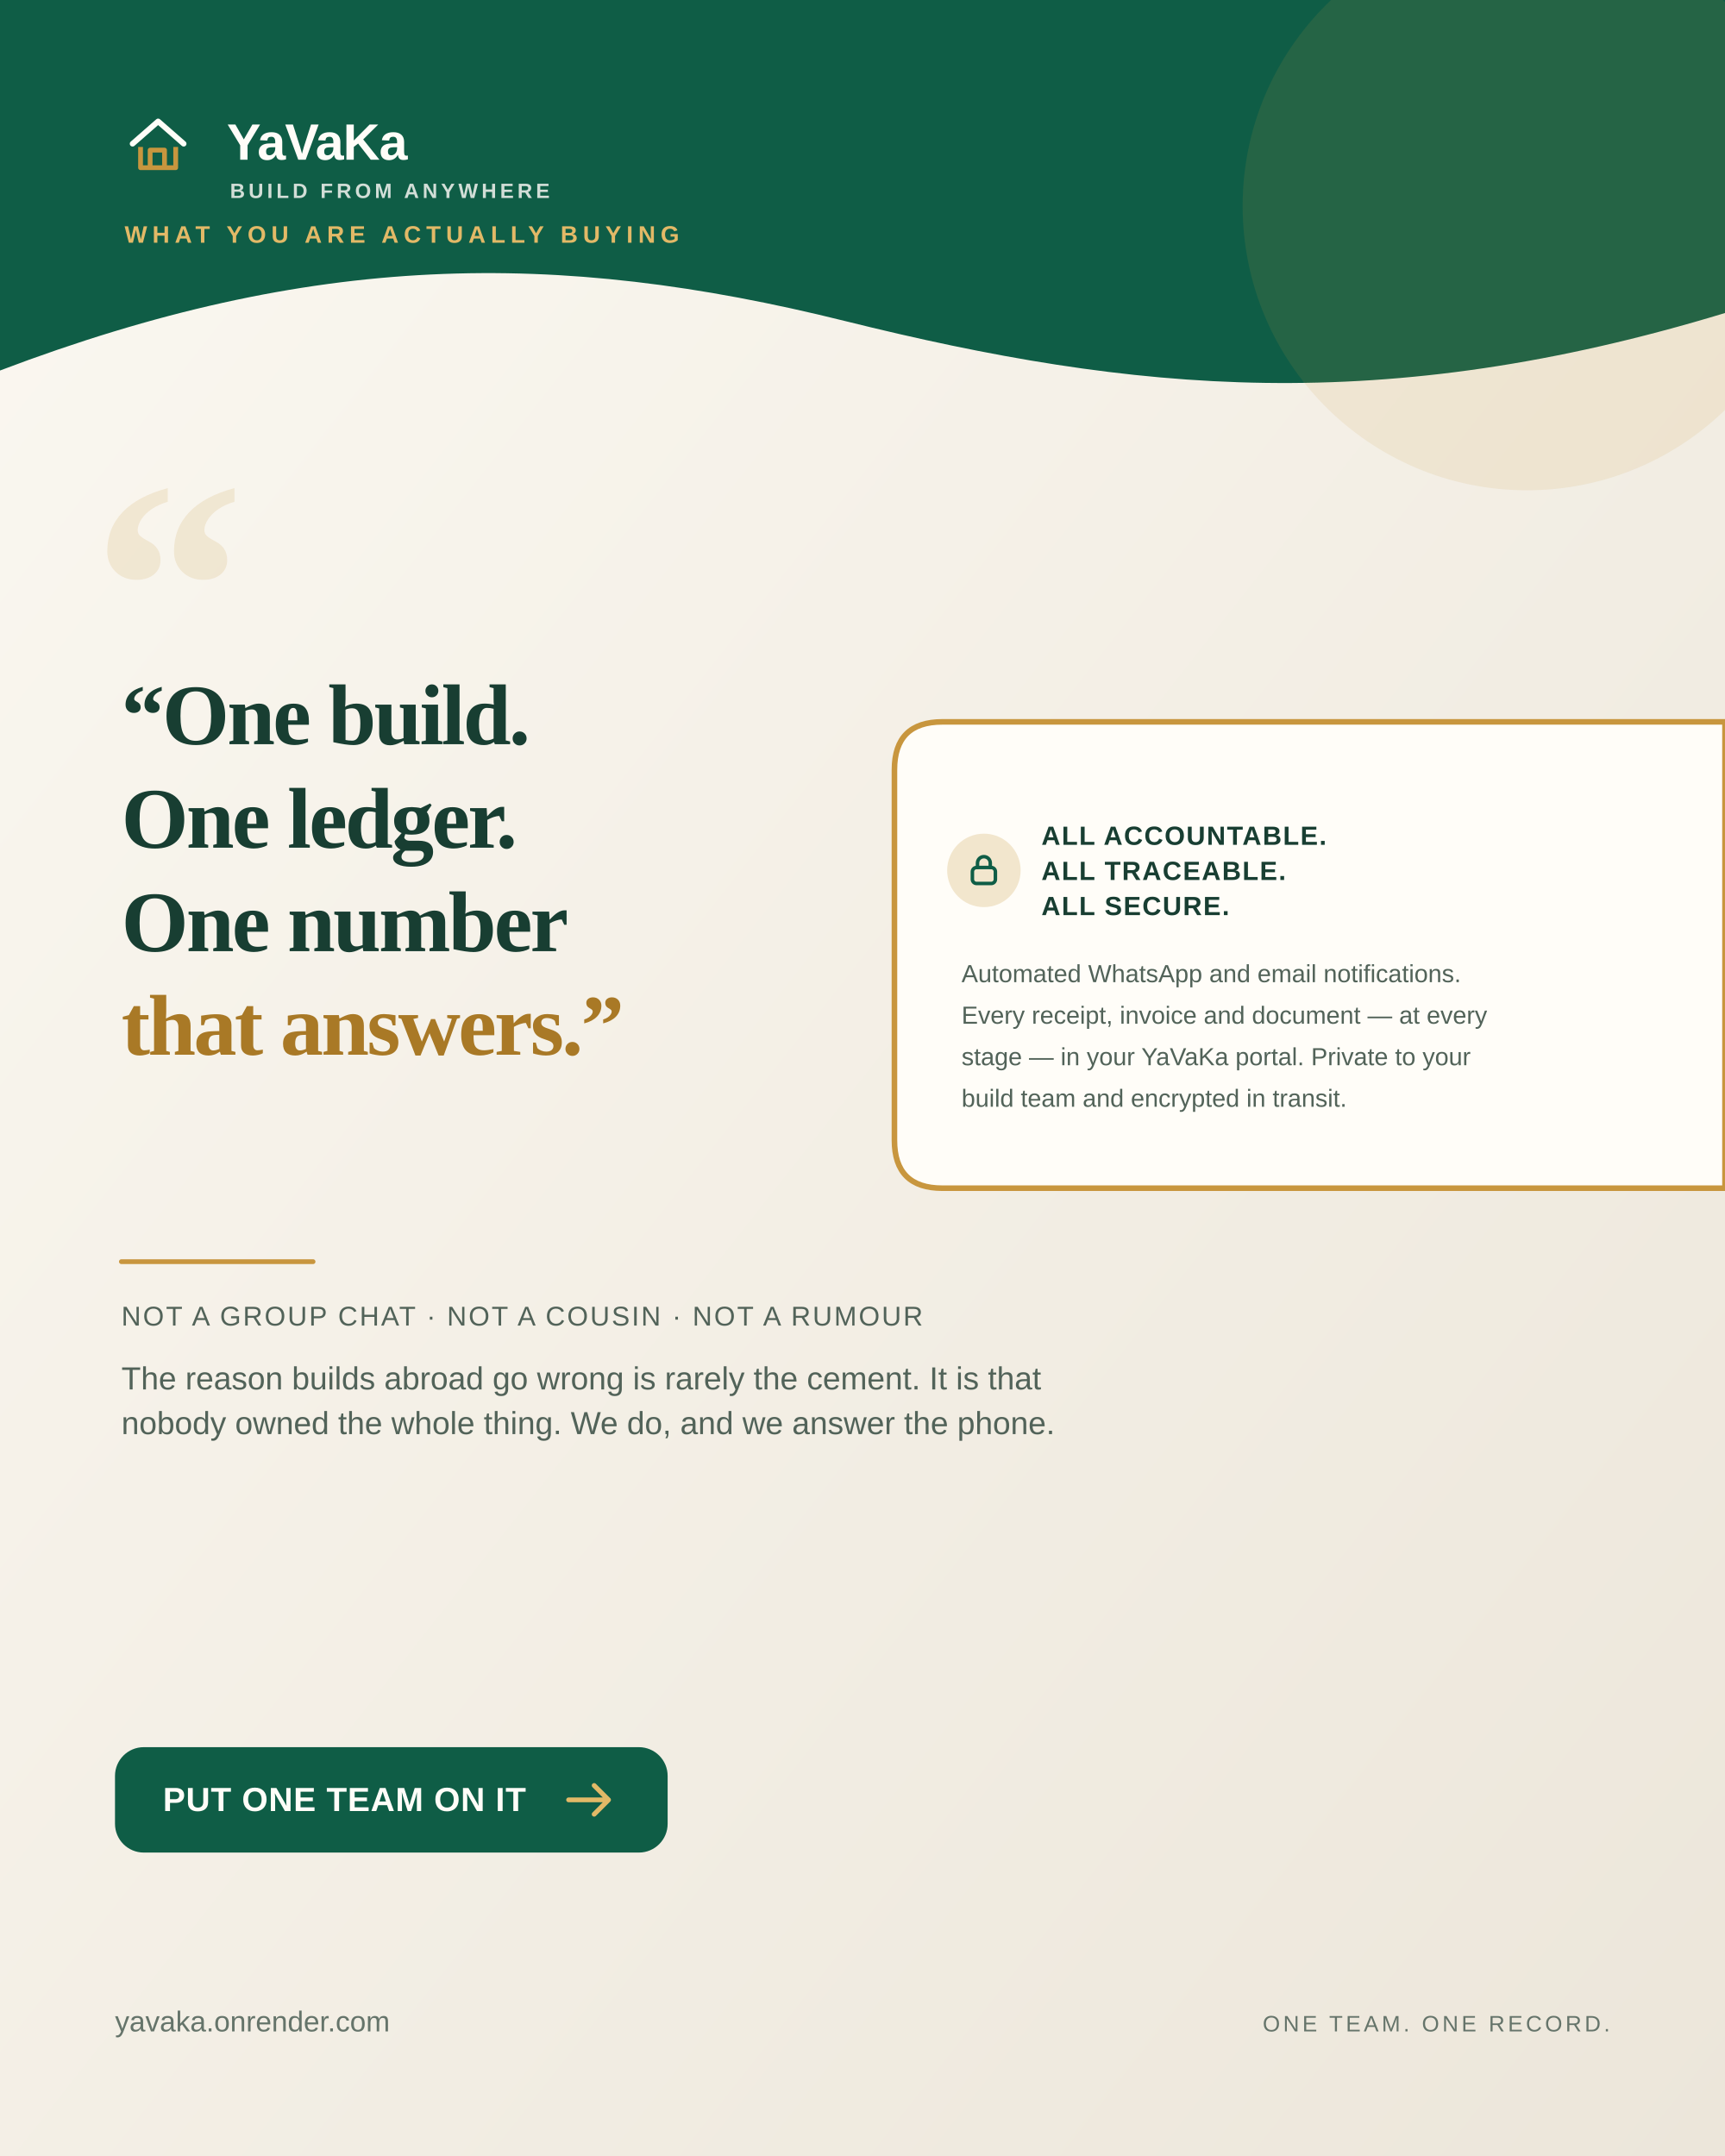
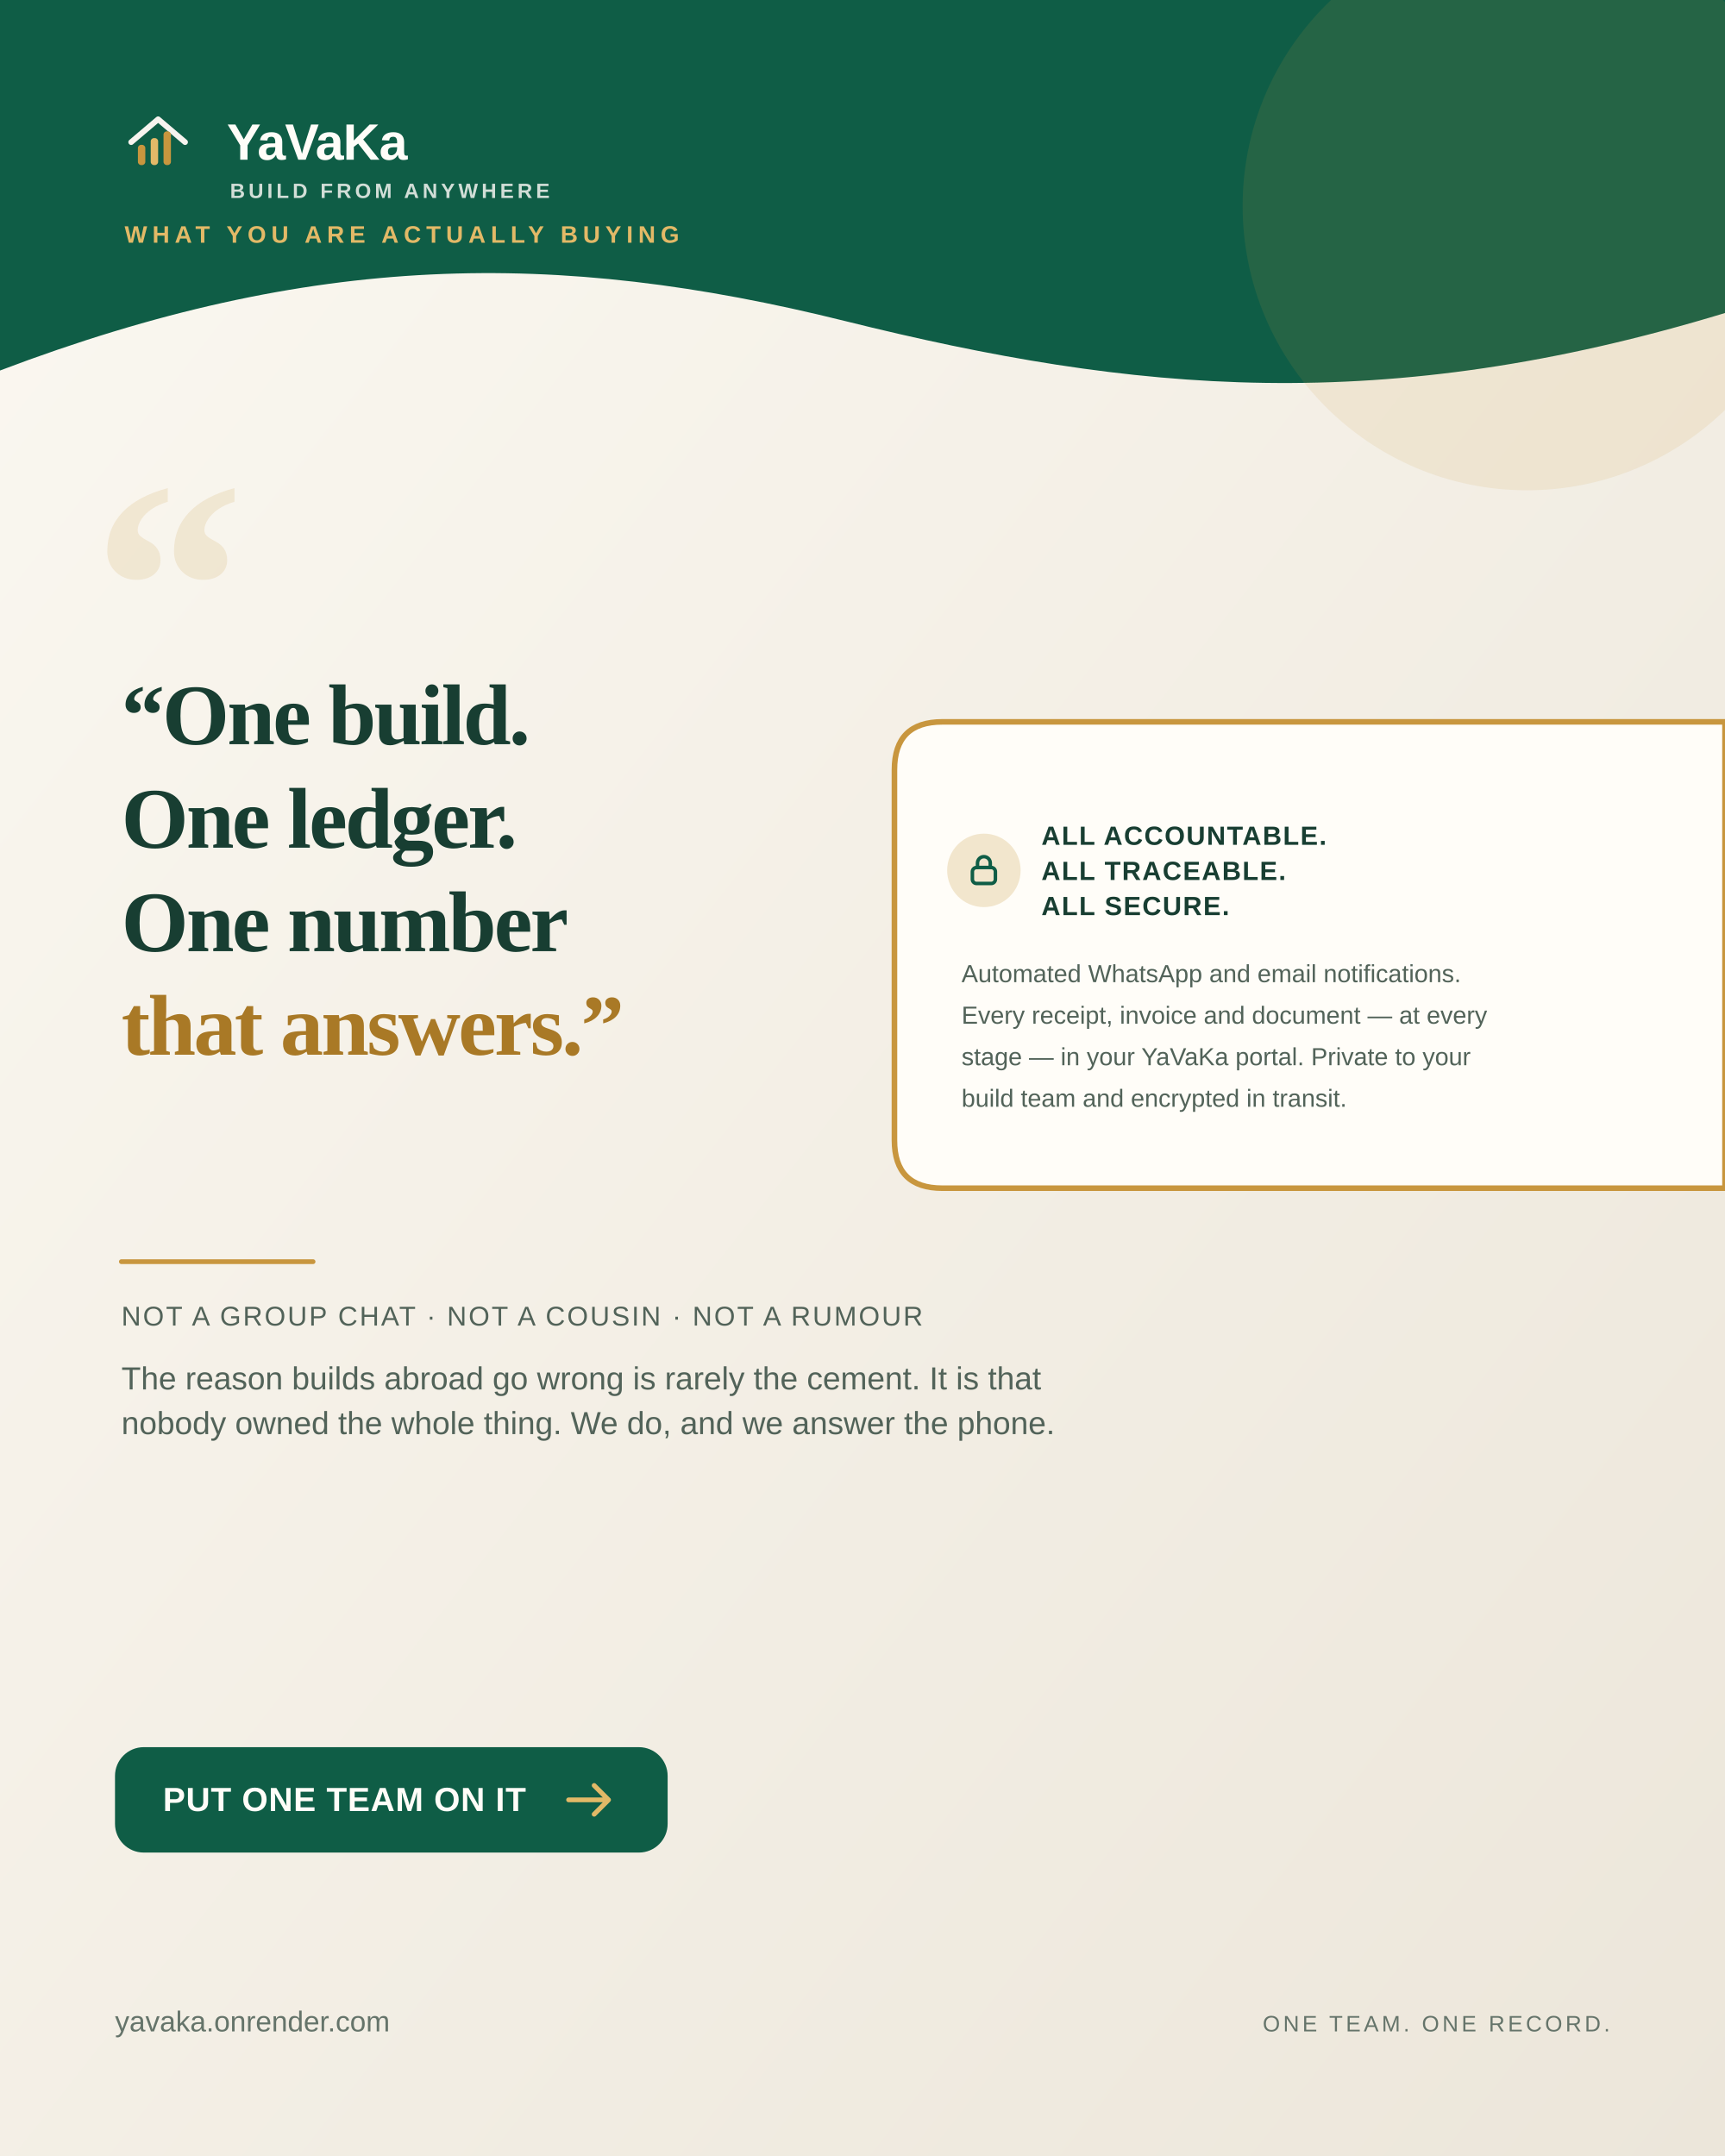
<svg xmlns="http://www.w3.org/2000/svg" width="1080" height="1350" viewBox="0 0 1080 1350" role="img" aria-labelledby="title desc">
  <defs>
    <linearGradient id="sky" x1="0" y1="0" x2="1" y2="1">
      <stop offset="0" stop-color="#114f40" />
      <stop offset="1" stop-color="#07231f" />
    </linearGradient>
    <linearGradient id="paper" x1="0" y1="0" x2="1" y2="1">
      <stop offset="0" stop-color="#fbf8f1" />
      <stop offset="1" stop-color="#ece6da" />
    </linearGradient>
    <filter id="shadow" x="-20%" y="-20%" width="140%" height="150%">
      <feDropShadow dx="0" dy="18" stdDeviation="18" flood-color="#16372d" flood-opacity=".15" />
    </filter>
  </defs>
  <rect x="0" y="0" width="1080" height="1350" fill="url(#paper)" />
  <path d="M0 0h1080v196c-214 65-370 50-551 5S195 158 0 232Z" fill="#0f5d46" />
  <circle cx="956" cy="129" r="178" fill="#c8963e" opacity=".12" />
-   <rect x="72" y="62" width="54" height="54" rx="14" fill="#0f5d46" />
-   <path d="m83 90 16-14 16 14" fill="none" stroke="#fffdf8" stroke-width="3.5" stroke-linecap="round" stroke-linejoin="round" />
-   <path d="M88 92v13h22V92M94 105V94h9v11" fill="none" stroke="#c8963e" stroke-width="3" stroke-linejoin="round" />
+   <rect x="72" y="62" width="54" height="54" rx="12.66" fill="#0F5D46" />
+   <path d="M82.12 89.0 L99.0 74.66 L115.88 89.0" fill="none" stroke="#F7F4EF" stroke-width="3.54" stroke-linecap="round" stroke-linejoin="round" />
+   <rect x="86.34" y="90.69" width="4.64" height="12.66" rx="2.02" fill="#C8963E" />
+   <rect x="94.36" y="86.47" width="4.64" height="16.88" rx="2.02" fill="#E3B968" />
+   <rect x="102.38" y="82.25" width="4.64" height="21.09" rx="2.02" fill="#C8963E" />
  <text x="142" y="100" fill="#fffdf8" font-family="Arial, Helvetica, sans-serif" font-size="32" font-weight="700" letter-spacing="-0.5">YaVaKa</text>
  <text x="144" y="124" fill="#d2ded7" font-family="Arial, Helvetica, sans-serif" font-size="13" font-weight="700" letter-spacing="2.2">BUILD FROM ANYWHERE</text>
  <text x="78" y="152" fill="#e2b967" font-family="Arial, Helvetica, sans-serif" font-size="15" font-weight="700" letter-spacing="3.2">WHAT YOU ARE ACTUALLY BUYING</text>
  <text x="58" y="432" fill="#c8963e" font-family="Georgia, 'Times New Roman', serif" font-size="190" font-weight="700" opacity="0.16">“</text>
  <text x="76" y="466" fill="#183e32" font-family="Georgia, 'Times New Roman', serif" font-size="54" font-weight="700" letter-spacing="-1.404">“One build.</text>
  <text x="76" y="530.8" fill="#183e32" font-family="Georgia, 'Times New Roman', serif" font-size="54" font-weight="700" letter-spacing="-1.404">One ledger.</text>
  <text x="76" y="595.6" fill="#183e32" font-family="Georgia, 'Times New Roman', serif" font-size="54" font-weight="700" letter-spacing="-1.404">One number</text>
  <text x="76" y="660.4" fill="#a97926" font-family="Georgia, 'Times New Roman', serif" font-size="54" font-weight="700" letter-spacing="-1.404">that answers.”</text>
  <path d="M1080 452 H590 Q560 452 560 482 V714 Q560 744 590 744 H1080 Z" fill="#fffdf8" stroke="#c8963e" stroke-width="3.5" />
  <circle cx="616" cy="545.0" r="23" fill="#f2e6cd" />
  <g transform="translate(604 533.0)" fill="none" stroke="#0f5d46" stroke-width="2.2" stroke-linecap="round" stroke-linejoin="round">
    <rect x="4.8" y="10.2" width="14.4" height="10" rx="2.6" />
    <path d="M8 10.2V7.4a4 4 0 0 1 8 0v2.8" />
  </g>
  <text x="652" y="529.0" fill="#183e32" font-family="Arial, Helvetica, sans-serif" font-size="16.5" font-weight="700" letter-spacing="0.8">ALL ACCOUNTABLE.</text>
  <text x="652" y="551.0" fill="#183e32" font-family="Arial, Helvetica, sans-serif" font-size="16.5" font-weight="700" letter-spacing="0.8">ALL TRACEABLE.</text>
  <text x="652" y="573.0" fill="#183e32" font-family="Arial, Helvetica, sans-serif" font-size="16.5" font-weight="700" letter-spacing="0.8">ALL SECURE.</text>
  <text x="602" y="615.0" fill="#526359" font-family="Arial, Helvetica, sans-serif" font-size="15.5" font-weight="400">Automated WhatsApp and email notifications.</text>
  <text x="602" y="641.0" fill="#526359" font-family="Arial, Helvetica, sans-serif" font-size="15.5" font-weight="400">Every receipt, invoice and document — at every</text>
  <text x="602" y="667.0" fill="#526359" font-family="Arial, Helvetica, sans-serif" font-size="15.5" font-weight="400">stage — in your YaVaKa portal. Private to your</text>
  <text x="602" y="693.0" fill="#526359" font-family="Arial, Helvetica, sans-serif" font-size="15.5" font-weight="400">build team and encrypted in transit.</text>
  <path d="M76 790h120" stroke="#c8963e" stroke-width="3" stroke-linecap="round" />
  <text x="76" y="830" fill="#526359" font-family="Arial, Helvetica, sans-serif" font-size="17" font-weight="400" letter-spacing="1.2">NOT A GROUP CHAT · NOT A COUSIN · NOT A RUMOUR</text>
  <text x="76" y="870" fill="#526359" font-family="Arial, Helvetica, sans-serif" font-size="20" font-weight="400">The reason builds abroad go wrong is rarely the cement. It is that</text>
  <text x="76" y="898" fill="#526359" font-family="Arial, Helvetica, sans-serif" font-size="20" font-weight="400">nobody owned the whole thing. We do, and we answer the phone.</text>
  <rect x="72" y="1094" width="346" height="66" rx="18" fill="#0f5d46" />
  <text x="102" y="1134.0" fill="#fffdf8" font-family="Arial, Helvetica, sans-serif" font-size="21" font-weight="700" letter-spacing="0.4">PUT ONE TEAM ON IT</text>
  <path d="M356 1127.0h25m-9-9 9 9-9 9" fill="none" stroke="#e2b967" stroke-width="3" stroke-linecap="round" stroke-linejoin="round" />
  <text x="72" y="1272" fill="#65746a" font-family="Arial, Helvetica, sans-serif" font-size="18" font-weight="400">yavaka.onrender.com</text>
  <text x="1008" y="1272" fill="#65746a" font-family="Arial, Helvetica, sans-serif" font-size="14" font-weight="400" letter-spacing="1.9" text-anchor="end">ONE TEAM. ONE RECORD.</text>
</svg>
